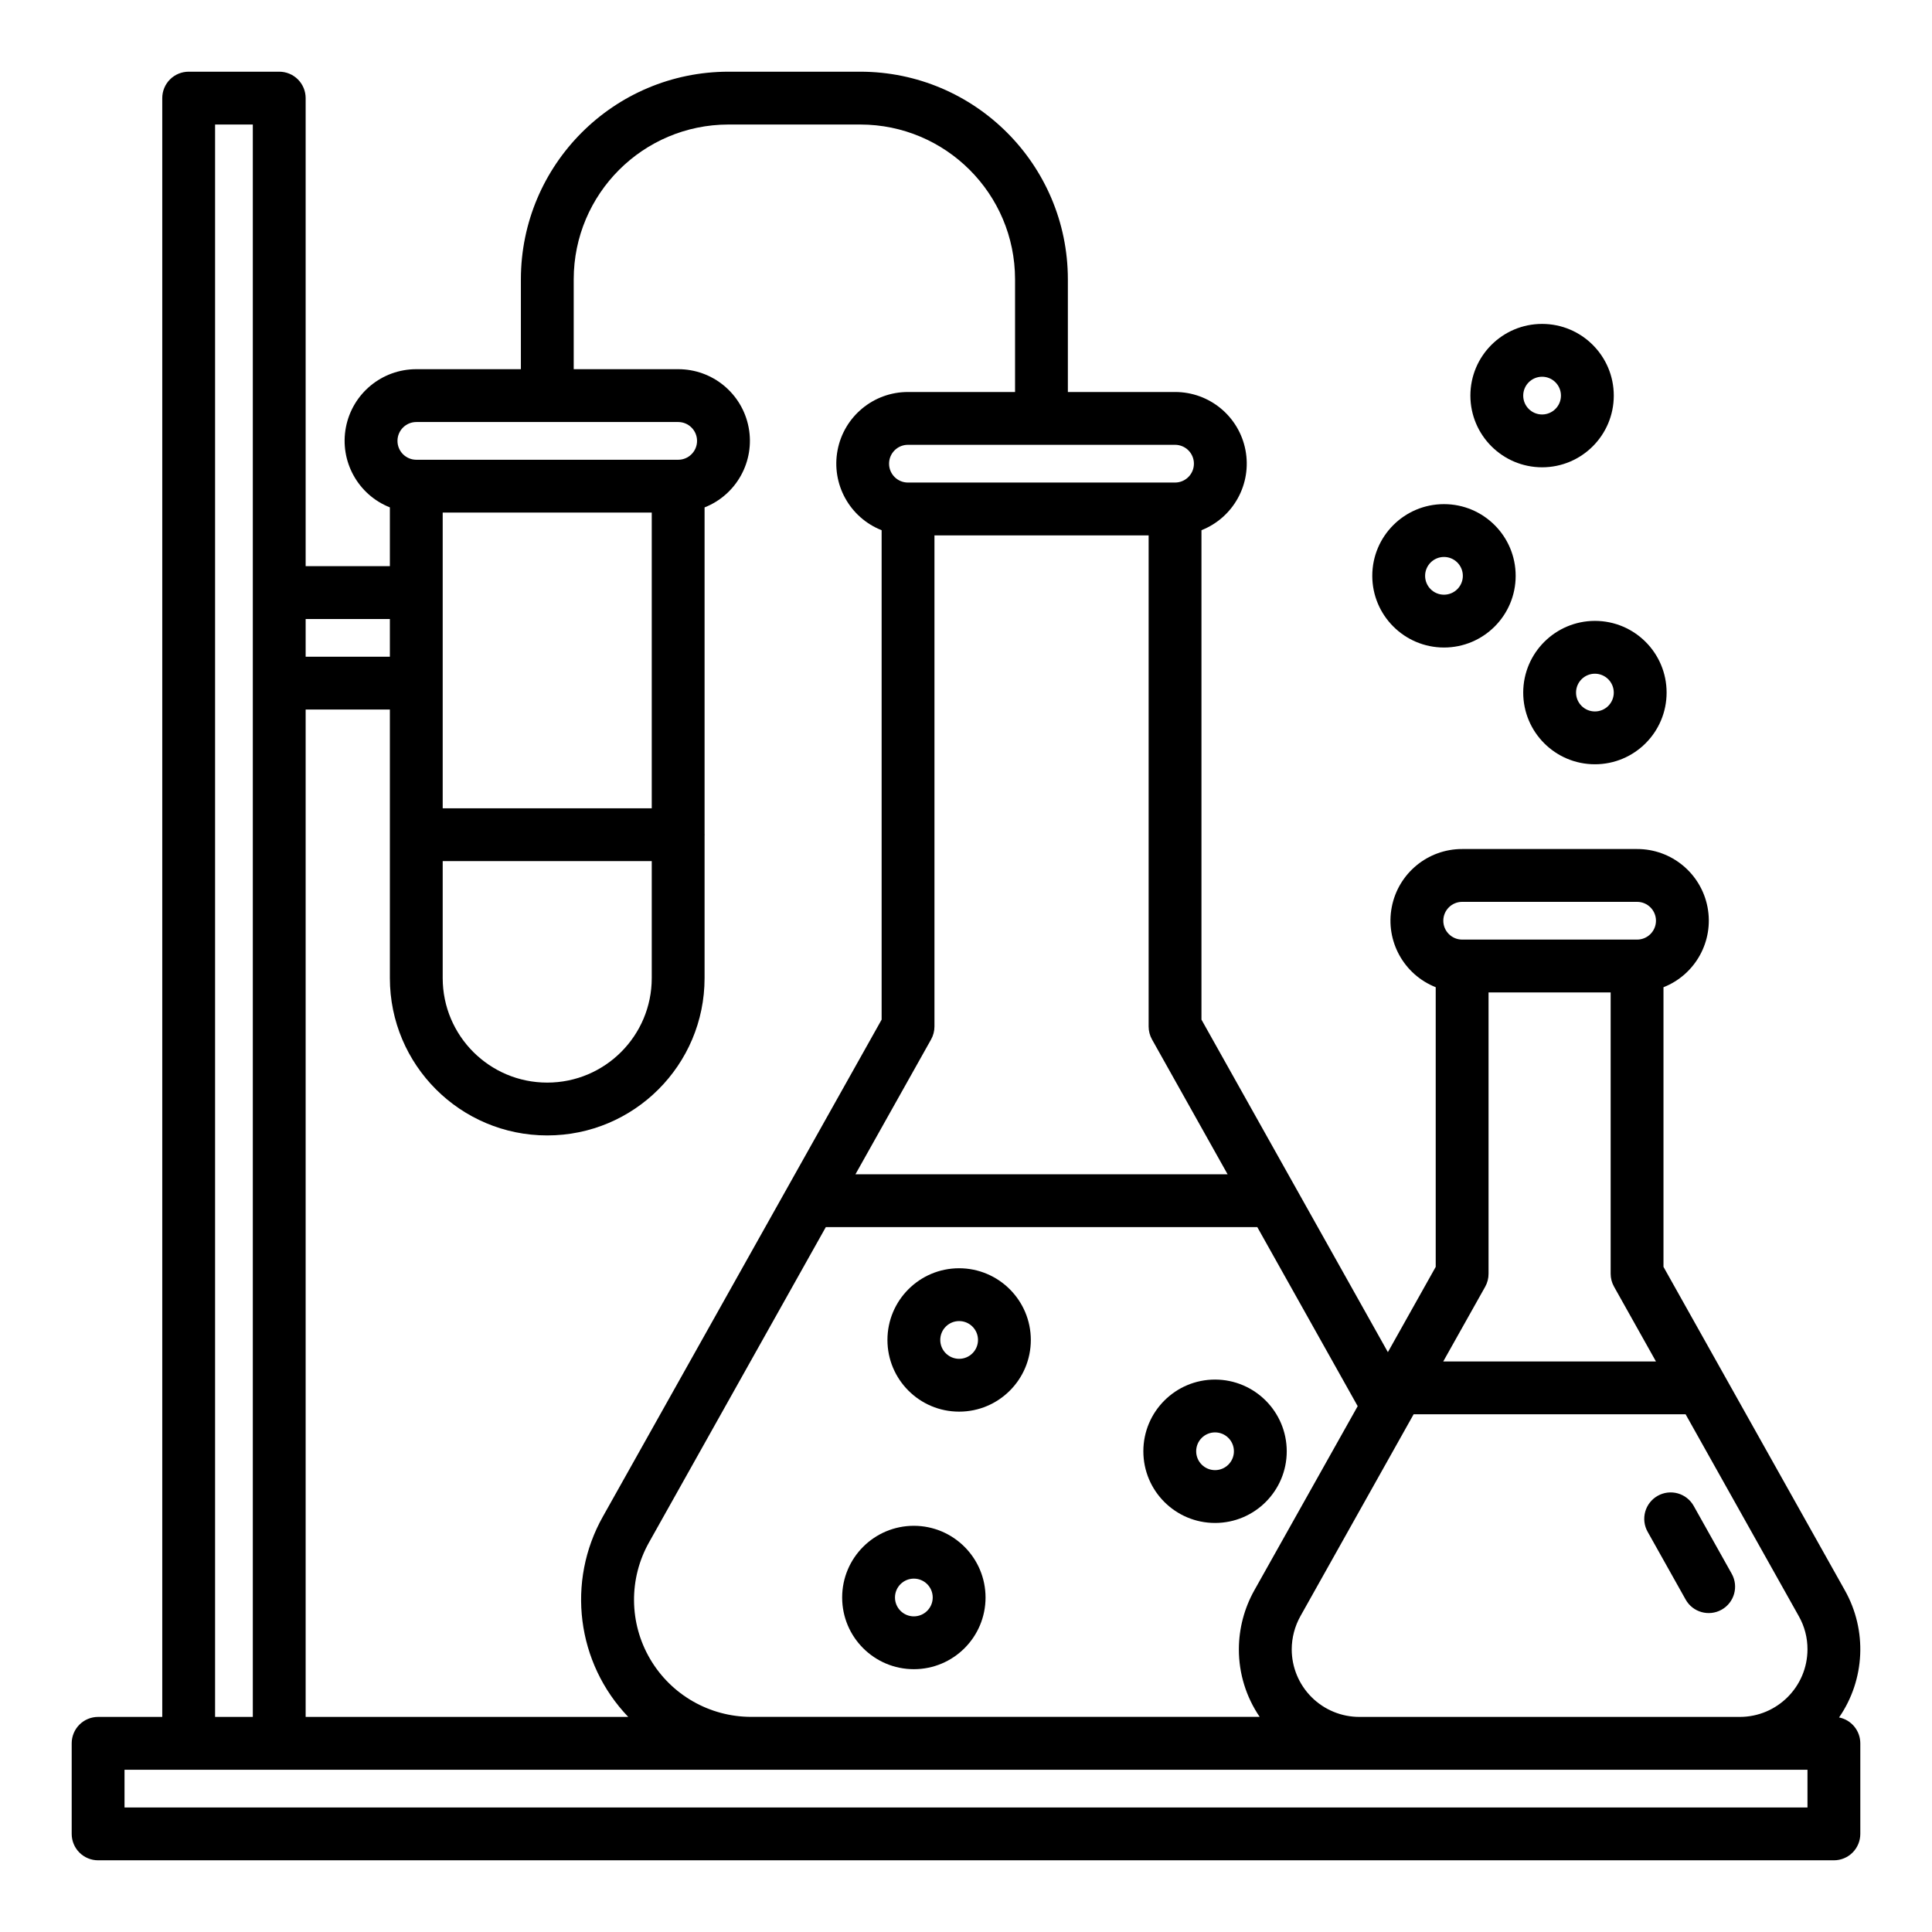
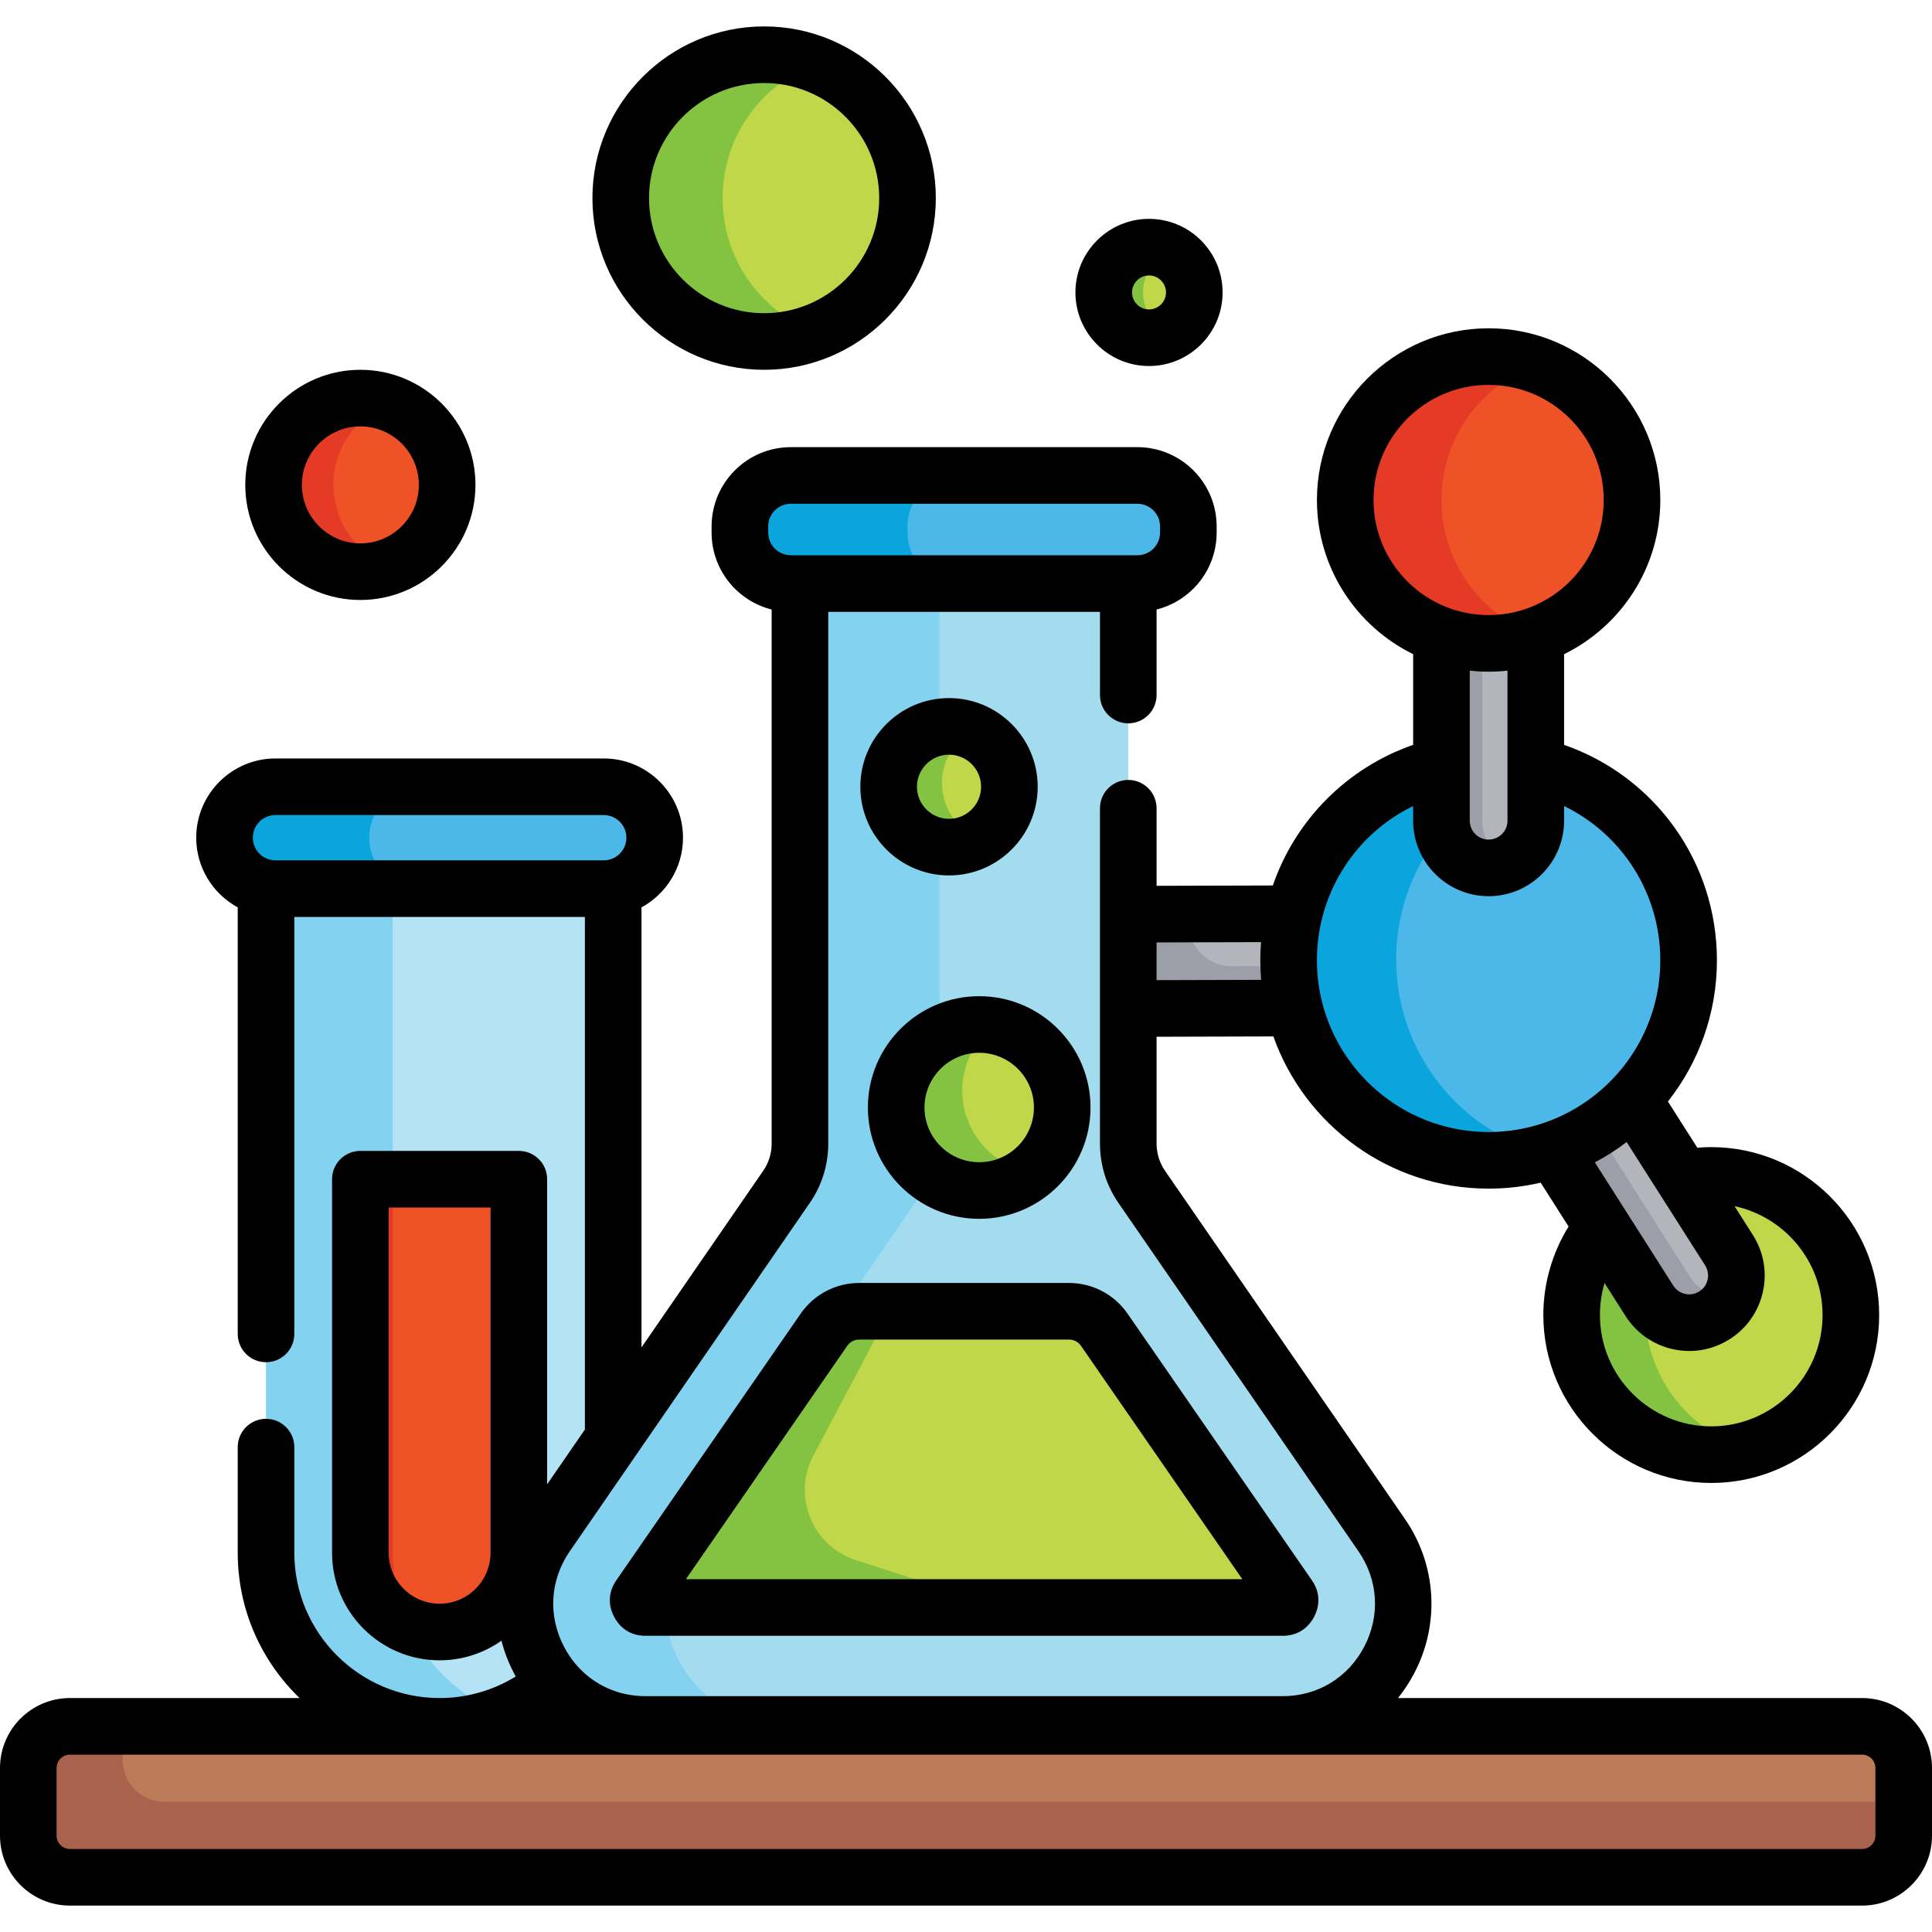
- <svg xmlns="http://www.w3.org/2000/svg" width="512" height="512" viewBox="0 0 128 128">
+ <svg xmlns="http://www.w3.org/2000/svg" version="1.1" id="Layer_1" x="0px" y="0px" viewBox="0 0 512 512" style="enable-background:new 0 0 512 512;" xml:space="preserve" width="512" height="512">
  <g>
-     <path d="M60.545,101.088a4.75,4.75,0,1,0,4.75,4.75A4.756,4.756,0,0,0,60.545,101.088Zm0,6a1.25,1.25,0,1,1,1.25-1.25A1.251,1.251,0,0,1,60.545,107.088Z" />
-     <path d="M80.5,91.4a4.75,4.75,0,1,0,4.75,4.75A4.756,4.756,0,0,0,80.5,91.4Zm0,6a1.25,1.25,0,1,1,1.25-1.25A1.25,1.25,0,0,1,80.5,97.4Z" />
-     <path d="M63.545,84.025a4.75,4.75,0,1,0,4.75,4.75A4.756,4.756,0,0,0,63.545,84.025Zm0,6a1.25,1.25,0,1,1,1.25-1.25A1.25,1.25,0,0,1,63.545,90.025Z" />
-     <path d="M109.83,99.1a1.749,1.749,0,0,0-.671,2.382l2.52,4.494a1.749,1.749,0,1,0,3.052-1.711l-2.519-4.494A1.748,1.748,0,0,0,109.83,99.1Z" />
-     <path d="M100.917,45.885a4.75,4.75,0,1,0,4.75-4.75A4.756,4.756,0,0,0,100.917,45.885Zm6,0a1.25,1.25,0,1,1-1.25-1.25A1.252,1.252,0,0,1,106.917,45.885Z" />
-     <path d="M95.667,42.9a4.75,4.75,0,1,0-4.75-4.75A4.755,4.755,0,0,0,95.667,42.9Zm0-6a1.25,1.25,0,1,1-1.25,1.25A1.252,1.252,0,0,1,95.667,36.9Z" />
-     <path d="M102.167,30.96a4.75,4.75,0,1,0-4.75-4.75A4.756,4.756,0,0,0,102.167,30.96Zm0-6a1.25,1.25,0,1,1-1.25,1.25A1.252,1.252,0,0,1,102.167,24.96Z" />
-     <path d="M121.843,113.785a7.957,7.957,0,0,0,.384-8.421L110.21,83.933V65.407a4.744,4.744,0,0,0-1.748-9.157H96.873a4.744,4.744,0,0,0-1.753,9.155V83.933l-3.169,5.651L79.6,67.553V35.127a4.744,4.744,0,0,0-1.751-9.156h-7.1V18.5A13.765,13.765,0,0,0,57,4.75H48.26A13.765,13.765,0,0,0,34.51,18.5v5.96H27.584a4.744,4.744,0,0,0-1.754,9.155V37.51H20.25V6.5A1.749,1.749,0,0,0,18.5,4.75h-6A1.749,1.749,0,0,0,10.75,6.5V113.75H6.5a1.749,1.749,0,0,0-1.75,1.75v6a1.749,1.749,0,0,0,1.75,1.75h115a1.749,1.749,0,0,0,1.75-1.75v-6A1.749,1.749,0,0,0,121.843,113.785Zm-2.093-4.515a4.485,4.485,0,0,1-4.48,4.48H90.07a4.481,4.481,0,0,1-4.49-4.48,4.528,4.528,0,0,1,.576-2.195l7.5-13.374h18.02l7.505,13.385A4.417,4.417,0,0,1,119.75,109.27ZM98.62,84.39V65.75h8.09V84.39a1.744,1.744,0,0,0,.224.855l2.778,4.956H95.618L98.4,85.245A1.744,1.744,0,0,0,98.62,84.39ZM96.873,59.75h11.589a1.25,1.25,0,0,1,0,2.5H96.873a1.25,1.25,0,1,1,0-2.5ZM83.1,105.367a8.033,8.033,0,0,0-1.022,3.9,7.922,7.922,0,0,0,1.379,4.48H49.77A7.76,7.76,0,0,1,43,102.187L54.712,81.3H83.3l6.65,11.862ZM81.332,77.8H56.675l5.012-8.934a1.757,1.757,0,0,0,.223-.856V35.471H76.1V68.01a1.751,1.751,0,0,0,.223.855ZM79.1,30.721a1.251,1.251,0,0,1-1.247,1.249h-17.7a1.25,1.25,0,0,1,0-2.5H77.849A1.251,1.251,0,0,1,79.1,30.721ZM38.01,18.5A10.261,10.261,0,0,1,48.26,8.25H57A10.261,10.261,0,0,1,67.25,18.5v7.471H60.157a4.744,4.744,0,0,0-1.747,9.157V67.553L39.945,100.472a11.224,11.224,0,0,0,1.678,13.278H20.25V47.01h5.58V64.8a10.425,10.425,0,1,0,20.85,0V55.35c0-.016.005-.032.005-.048s-.005-.032-.005-.049V33.617a4.744,4.744,0,0,0-1.749-9.157H38.01Zm5.17,15.46V53.552H29.33V33.96ZM29.33,57.052H43.18V64.8a6.925,6.925,0,1,1-13.85,0ZM27.584,27.96H44.931a1.25,1.25,0,0,1,0,2.5H27.584a1.25,1.25,0,1,1,0-2.5ZM25.83,41.01v2.5H20.25v-2.5ZM14.25,8.25h2.5v105.5h-2.5Zm105.5,111.5H8.25v-2.5h111.5Z" />
+     <g>
+       <g>
+         <path style="fill:#BFD749;" d="M491.5,348.518c0,16.61-10.65,30.73-25.5,35.89c-3.91,1.37-8.12,2.11-12.5,2.11     s-8.59-0.74-12.5-2.11c-14.85-5.16-25.5-19.28-25.5-35.89c0-20.99,17.01-38,38-38S491.5,327.528,491.5,348.518z" />
+       </g>
+       <path style="fill:#84C341;" d="M461.5,383.39c-14.85-5.16-25.5-19.28-25.5-35.89c0-16.769,10.862-30.988,25.931-36.032    c-2.713-0.615-5.532-0.95-8.431-0.95c-20.99,0-38,17.01-38,38c0,16.61,10.65,30.73,25.5,35.89c3.91,1.37,8.12,2.11,12.5,2.11    c4.217,0,8.274-0.692,12.061-1.966C464.177,384.237,462.82,383.853,461.5,383.39z" />
+       <g>
+         <path style="fill:#B3B5BC;" d="M458.2,331.31c3.71,5.82,1.99,13.55-3.83,17.25c-5.83,3.71-13.55,1.99-17.26-3.83l-12.39-19.47     l-15.489-24.437c8.08-2.76,15.254-7.517,21.044-13.537l15.795,24.964L458.2,331.31z" />
+       </g>
+       <g>
+         <path style="fill:#9C9FA7;" d="M447.838,338.328l-12.39-19.47l-14.916-23.533c-3.505,2.264-7.291,4.128-11.301,5.497     l15.489,24.437l12.39,19.47c3.71,5.82,11.43,7.54,17.26,3.83c1.816-1.154,3.232-2.701,4.209-4.46     C454.384,344.162,450.258,342.125,447.838,338.328z" />
+       </g>
+       <path style="fill:#B4E3F5;" d="M160,225.5H73h-2.5v186c0,25.41,20.59,46,46,46c5.84,0,11.42-1.09,16.56-3.08    c5.14-1.98,9.83-4.87,13.89-8.45l15.55-21.539V381.18V225.5H160z" />
+       <path style="fill:#83D3F0;" d="M104.08,411.5v-186H73h-2.5v186c0,25.41,20.59,46,46,46c5.84,0,11.42-1.09,16.56-3.08    c0.077-0.03,0.152-0.064,0.229-0.094C116.19,447.618,104.08,430.982,104.08,411.5z" />
+       <g id="XMLID_8_">
+         <g>
+           <g id="XMLID_9_">
+             <g>
+               <g>
+                 <path style="fill:#B3B5BC;" d="M356.02,267.15L291,267.27v-25l64.95-0.12c-0.95,3.96-1.45,8.1-1.45,12.35         C354.5,258.86,355.03,263.1,356.02,267.15z" />
+               </g>
+               <path style="fill:#9C9FA7;" d="M314.92,244.588v-2.362L291,242.27v25l65.02-0.12c-0.877-3.586-1.368-7.328-1.475-11.163        l-28.153,0.052C320.06,256.051,314.92,250.92,314.92,244.588z" />
+               <g>
+                 <path style="fill:#BB7A58;" d="M504.5,468.53v17.94c0,6.09-4.94,11.03-11.03,11.03H18.53c-6.09,0-11.03-4.94-11.03-11.03         v-17.94c0-6.09,4.94-11.03,11.03-11.03h97.97h223.45h153.52C499.56,457.5,504.5,462.44,504.5,468.53z" />
+               </g>
+               <path style="fill:#AA624F;" d="M43.53,477.5c-6.09,0-11.03-4.94-11.03-11.03v-8.97H18.53c-6.09,0-11.03,4.94-11.03,11.03        v17.94c0,6.09,4.94,11.03,11.03,11.03h474.94c6.09,0,11.03-4.94,11.03-11.03v-8.97H43.53z" />
+               <g>
+                 <path style="fill:#4CB8E9;" d="M173.5,222c0,3.73-1.51,7.1-3.95,9.55c-2.45,2.44-5.82,3.95-9.55,3.95H73         c-7.46,0-13.5-6.04-13.5-13.5c0-3.73,1.51-7.1,3.95-9.55c2.45-2.44,5.82-3.95,9.55-3.95h87         C167.46,208.5,173.5,214.54,173.5,222z" />
+               </g>
+               <path style="fill:#0AA5DC;" d="M97.85,222c0-3.73,1.51-7.1,3.95-9.55c2.45-2.44,5.82-3.95,9.55-3.95H73        c-3.73,0-7.1,1.51-9.55,3.95c-2.44,2.45-3.95,5.82-3.95,9.55c0,7.46,6.04,13.5,13.5,13.5h38.35        C103.89,235.5,97.85,229.46,97.85,222z" />
+               <g>
+                 <circle style="fill:#EF5227;" cx="95.5" cy="128.5" r="23" />
+               </g>
+               <path style="fill:#E43A26;" d="M88.35,128.5c0-9.915,6.278-18.367,15.075-21.597c-2.471-0.907-5.14-1.403-7.925-1.403        c-12.7,0-23,10.3-23,23s10.3,23,23,23c2.785,0,5.454-0.496,7.925-1.403C94.628,146.867,88.35,138.415,88.35,128.5z" />
+               <g>
+                 <path style="fill:#BFD749;" d="M202.5,14.5c20.99,0,38,17.01,38,38s-17.01,38-38,38s-38-17.01-38-38S181.51,14.5,202.5,14.5z         " />
+               </g>
+               <path style="fill:#84C341;" d="M191.5,52.5c0-16.234,10.179-30.079,24.5-35.524c-4.196-1.595-8.744-2.476-13.5-2.476        c-20.99,0-38,17.01-38,38s17.01,38,38,38c4.756,0,9.304-0.881,13.5-2.476C201.679,82.579,191.5,68.734,191.5,52.5z" />
+               <g>
+                 <circle style="fill:#BFD749;" cx="304.5" cy="77.5" r="12" />
+               </g>
+               <path style="fill:#84C341;" d="M302.92,77.5c0-4.76,2.775-8.858,6.79-10.798c-1.577-0.762-3.34-1.202-5.21-1.202        c-6.63,0-12,5.37-12,12s5.37,12,12,12c1.87,0,3.633-0.44,5.21-1.202C305.695,86.358,302.92,82.26,302.92,77.5z" />
+             </g>
+           </g>
+         </g>
+       </g>
+       <g>
+         <path style="fill:#EF5227;" d="M137.5,314.046v96.938c0,11.373-8.827,21.071-20.191,21.5     C105.362,432.936,95.5,423.349,95.5,411.5v-97.454c0-0.854,0.692-1.546,1.546-1.546h38.907     C136.808,312.5,137.5,313.192,137.5,314.046z" />
+       </g>
+       <path style="fill:#E43A26;" d="M104.08,411.5v-99h-7.034c-0.854,0-1.546,0.692-1.546,1.546V411.5    c0,8.687,5.305,16.153,12.843,19.344C105.611,424.964,104.08,418.413,104.08,411.5z" />
+       <path style="fill:#A3DCEF;" d="M366.17,406.83l-63.61-92.32c-2.32-3.36-3.56-7.34-3.56-11.42v-35.82v-25v-96.62h-87v157.44    c0,4.08-1.24,8.06-3.56,11.42l-45.94,66.67l-17.67,25.65c-8.92,12.94-6.76,28.77,2.12,39.14c5.67,6.63,14.08,11.03,24.1,11.03    h168.9C365.65,457,380.79,428.04,366.17,406.83z" />
+       <path style="fill:#83D3F0;" d="M183.949,445.97c-8.88-10.37-11.04-26.2-2.12-39.14l17.67-25.65l45.94-66.67    c2.32-3.36,3.56-7.34,3.56-11.42V145.65H212v157.44c0,4.08-1.24,8.06-3.56,11.42l-45.94,66.67l-17.67,25.65    c-8.92,12.94-6.76,28.77,2.12,39.14c5.67,6.63,14.08,11.03,24.1,11.03h36.999C198.029,457,189.619,452.6,183.949,445.97z" />
+       <g>
+         <path style="fill:#BFD749;" d="M251.5,192.5c8.84,0,16,7.16,16,16s-7.16,16-16,16s-16-7.16-16-16S242.66,192.5,251.5,192.5z" />
+       </g>
+       <g>
+         <circle style="fill:#BFD749;" cx="259.5" cy="293.5" r="22" />
+       </g>
+       <path style="fill:#84C341;" d="M249.628,207.5c0-5.894,3.193-11.028,7.935-13.804c-1.871-0.766-3.915-1.196-6.063-1.196    c-8.84,0-16,7.16-16,16c0,8.84,7.16,16,16,16c2.946,0,5.696-0.809,8.065-2.196C253.736,219.915,249.628,214.193,249.628,207.5z" />
+       <path style="fill:#84C341;" d="M255,289c0-6.949,3.226-13.142,8.258-17.174c-1.222-0.21-2.476-0.326-3.758-0.326    c-12.15,0-22,9.85-22,22c0,12.15,9.85,22,22,22c5.201,0,9.977-1.809,13.742-4.826C262.883,308.89,255,299.868,255,289z" />
+       <g>
+         <path style="fill:#BFD749;" d="M341.49,423.05c0.29,0.42,0.65,0.94,0.12,1.94c-0.53,1.01-1.16,1.01-1.66,1.01h-168.9     c-0.5,0-1.13,0-1.66-1.01c-0.53-1-0.17-1.52,0.12-1.94l48.86-70.67c2.11-3.06,5.59-4.88,9.31-4.88h55.64     c3.72,0,7.2,1.82,9.31,4.88L341.49,423.05z" />
+       </g>
+       <circle style="fill:#4CB8E9;" cx="394.5" cy="254.25" r="53.25" />
+       <path style="fill:#0AA5DC;" d="M370,254.25c0-24.426,16.452-44.996,38.875-51.271C404.3,201.699,399.483,201,394.5,201    c-29.409,0-53.25,23.841-53.25,53.25c0,29.409,23.841,53.25,53.25,53.25c4.983,0,9.8-0.699,14.375-1.979    C386.452,299.246,370,278.676,370,254.25z" />
+       <g>
+         <path style="fill:#B3B5BC;" d="M407,203v14.5c0,6.9-5.6,12.5-12.5,12.5s-12.5-5.6-12.5-12.5V203v-42.61     c3.91,1.37,8.12,2.11,12.5,2.11s8.59-0.74,12.5-2.11V203z" />
+       </g>
+       <g>
+         <path style="fill:#9C9FA7;" d="M392.818,217.5V203v-40.538c-3.776-0.164-7.411-0.879-10.818-2.072V203v14.5     c0,6.9,5.6,12.5,12.5,12.5c1.94,0,3.77-0.456,5.409-1.245C395.719,226.735,392.818,222.46,392.818,217.5z" />
+       </g>
+       <g>
+         <path style="fill:#EF5227;" d="M432.5,132.5c0,16.61-10.65,30.73-25.5,35.89c-3.91,1.37-8.12,2.11-12.5,2.11     s-8.59-0.74-12.5-2.11c-14.85-5.16-25.5-19.28-25.5-35.89c0-20.99,17.01-38,38-38S432.5,111.51,432.5,132.5z" />
+       </g>
+       <path style="fill:#E43A26;" d="M382,132.5c0-16.516,10.535-30.562,25.25-35.802c-3.986-1.419-8.276-2.198-12.75-2.198    c-20.99,0-38,17.01-38,38c0,16.61,10.65,30.73,25.5,35.89c3.91,1.37,8.12,2.11,12.5,2.11s8.59-0.74,12.5-2.11    c0.084-0.029,0.166-0.063,0.25-0.092C392.532,163.066,382,149.016,382,132.5z" />
+       <g>
+         <path style="fill:#4CB8E9;" d="M314.92,139.5v1.65c0,7.46-6.04,13.5-13.5,13.5H299h-87h-2.42c-7.46,0-13.5-6.04-13.5-13.5v-1.65     c0-7.46,6.04-13.5,13.5-13.5h91.84C308.88,126,314.92,132.04,314.92,139.5z" />
+       </g>
+       <path style="fill:#0AA5DC;" d="M240.5,141.15v-1.65c0-7.46,6.04-13.5,13.5-13.5h-44.42c-7.46,0-13.5,6.04-13.5,13.5v1.65    c0,7.46,6.04,13.5,13.5,13.5H212h42C246.54,154.65,240.5,148.61,240.5,141.15z" />
+       <path style="fill:#84C341;" d="M215.556,385.737l20.236-38.237h-8.111c-3.72,0-7.2,1.82-9.31,4.88l-48.86,70.67    c-0.29,0.42-0.65,0.94-0.12,1.94c0.53,1.01,1.16,1.01,1.66,1.01h94.578c-12.3-4.018-26.937-8.734-38.788-12.537    C215.266,409.749,209.87,396.48,215.556,385.737z" />
+     </g>
+     <g>
+       <path d="M212.198,348.116l-48.86,70.669c-2.808,4.061-1.576,7.815-0.593,9.689c0.983,1.877,3.37,5.025,8.307,5.025h168.896    c4.937,0,7.323-3.148,8.306-5.022c0.984-1.876,2.215-5.631-0.592-9.69l-48.86-70.671c-3.513-5.082-9.3-8.116-15.478-8.116h-55.647    C221.498,340,215.711,343.034,212.198,348.116z M286.464,356.646l42.764,61.854H181.772l42.764-61.854    c0.713-1.031,1.887-1.646,3.14-1.646h55.647C284.577,355,285.751,355.616,286.464,356.646z" />
+       <path d="M259.5,264c-16.266,0-29.5,13.234-29.5,29.5s13.234,29.5,29.5,29.5s29.5-13.234,29.5-29.5S275.766,264,259.5,264z     M259.5,308c-7.995,0-14.5-6.505-14.5-14.5s6.505-14.5,14.5-14.5s14.5,6.505,14.5,14.5S267.495,308,259.5,308z" />
+       <path d="M251.5,232c12.958,0,23.5-10.542,23.5-23.5S264.458,185,251.5,185S228,195.542,228,208.5S238.542,232,251.5,232z     M251.5,200c4.687,0,8.5,3.813,8.5,8.5s-3.813,8.5-8.5,8.5s-8.5-3.813-8.5-8.5S246.813,200,251.5,200z" />
+       <path d="M493.474,450H370.488c1.613-2.012,3.055-4.211,4.3-6.581c6.859-13.057,5.923-28.708-2.442-40.849l-63.611-92.312    c-1.458-2.117-2.229-4.597-2.229-7.172V274.75l30.949-0.088C345.777,298.139,368.206,315,394.5,315    c4.742,0,9.359-0.549,13.789-1.586l7.402,11.63C411.349,332.052,409,340.204,409,348.5c0,24.538,19.962,44.5,44.5,44.5    s44.5-19.962,44.5-44.5S478.038,304,453.5,304c-1.232,0-2.464,0.052-3.691,0.153l-7.792-12.244    C450.144,281.608,455,268.61,455,254.5c0-26.018-16.379-48.714-40.5-57.106v-24.03c15.09-7.415,25.5-22.946,25.5-40.864    c0-25.089-20.411-45.5-45.5-45.5S349,107.411,349,132.5c0,17.917,10.41,33.448,25.5,40.864v24.03    c-17.709,6.161-31.245,20.033-37.189,37.269l-30.806,0.087v-20.557c0-4.142-3.358-7.5-7.5-7.5s-7.5,3.358-7.5,7.5v88.893    c0,5.628,1.687,11.052,4.878,15.684l63.611,92.312c5.272,7.651,5.838,17.132,1.515,25.362    c-4.295,8.176-12.355,13.057-21.561,13.057H171.052c-7.1,0-13.517-2.904-18.052-7.983c-0.133-0.18-0.274-0.356-0.425-0.527    c-0.094-0.106-0.19-0.209-0.289-0.308c-1.052-1.29-1.989-2.707-2.794-4.239c-4.324-8.23-3.757-17.711,1.515-25.361l17.669-25.641    c0.017-0.024,0.034-0.049,0.05-0.073l45.892-66.599c3.191-4.631,4.878-10.055,4.878-15.683V162.149h72.01v22.043    c0,4.142,3.358,7.5,7.5,7.5s7.5-3.358,7.5-7.5v-22.666c9.131-2.279,15.917-10.55,15.917-20.378V139.5c0-11.58-9.42-21-21-21    h-91.843c-11.58,0-21,9.42-21,21v1.649c0,9.827,6.785,18.099,15.917,20.378v141.558c0,2.575-0.771,5.055-2.229,7.172L170,357.081    V240.463c6.547-3.56,11-10.501,11-18.463c0-11.58-9.42-21-21-21H73c-11.58,0-21,9.42-21,21c0,7.962,4.453,14.903,11,18.463V353.5    c0,4.142,3.358,7.5,7.5,7.5s7.5-3.358,7.5-7.5V243h77v135.849l-10,14.512V312.5c0-4.142-3.358-7.5-7.5-7.5h-42    c-4.142,0-7.5,3.358-7.5,7.5v99c0,15.715,12.785,28.5,28.5,28.5c6.097,0,11.752-1.925,16.392-5.198    c0.757,2.95,1.862,5.842,3.32,8.617c0.152,0.29,0.308,0.578,0.466,0.862C130.647,448,123.673,450,116.5,450    C95.271,450,78,432.729,78,411.5v-28c0-4.142-3.358-7.5-7.5-7.5s-7.5,3.358-7.5,7.5v28c0,15.102,6.29,28.763,16.388,38.5H18.526    C8.311,450,0,458.311,0,468.526v17.948C0,496.689,8.311,505,18.526,505h474.948c10.215,0,18.526-8.311,18.526-18.526v-17.948    C512,458.311,503.689,450,493.474,450z M431.079,302.66l8.594,13.503c0.042,0.069,0.086,0.137,0.13,0.204l12.071,18.967    c0.717,1.126,0.953,2.465,0.663,3.769s-1.07,2.417-2.197,3.134c-1.126,0.718-2.464,0.951-3.769,0.663    c-1.304-0.29-2.417-1.07-3.134-2.197l-12.313-19.346c-0.055-0.09-0.111-0.179-0.17-0.267l-8.304-13.048    C425.613,306.479,428.431,304.676,431.079,302.66z M483,348.5c0,16.267-13.233,29.5-29.5,29.5S424,364.767,424,348.5    c0-2.919,0.415-5.762,1.226-8.475l5.558,8.732c2.868,4.507,7.32,7.627,12.535,8.786c1.456,0.324,2.921,0.483,4.377,0.483    c3.76,0,7.45-1.067,10.7-3.135c4.507-2.869,7.626-7.32,8.785-12.535s0.217-10.569-2.652-15.076l-4.857-7.631    C472.986,322.495,483,334.35,483,348.5z M364,132.5c0-16.818,13.682-30.5,30.5-30.5s30.5,13.682,30.5,30.5    c0,13.242-8.482,24.539-20.298,28.745c-0.117,0.038-0.234,0.078-0.348,0.122c-3.092,1.058-6.407,1.633-9.853,1.633    s-6.761-0.575-9.853-1.633c-0.115-0.043-0.231-0.084-0.348-0.122C372.482,157.039,364,145.742,364,132.5z M394.5,178    c1.69,0,3.358-0.093,5-0.274v25.135c-0.002,0.097-0.002,0.194,0,0.29V217.5c0,2.757-2.243,5-5,5s-5-2.243-5-5v-14.349    c0.002-0.097,0.002-0.193,0-0.29v-25.135C391.142,177.907,392.81,178,394.5,178z M374.5,213.611v3.889c0,11.028,8.972,20,20,20    s20-8.972,20-20v-3.889c15.39,7.482,25.5,23.16,25.5,40.889c0,19.857-12.786,36.783-30.558,42.979    c-0.172,0.052-0.343,0.11-0.512,0.175c-4.536,1.521-9.388,2.346-14.43,2.346c-21.254,0-39.15-14.648-44.125-34.379    c-0.038-0.183-0.082-0.364-0.133-0.542c-0.812-3.396-1.242-6.938-1.242-10.579c0-3.465,0.386-6.851,1.122-10.114    c0.101-0.325,0.181-0.659,0.238-1.001C353.603,230.394,362.427,219.481,374.5,213.611z M334.19,249.671    c-0.125,1.595-0.19,3.205-0.19,4.829c0,1.742,0.074,3.467,0.219,5.171l-27.714,0.079v-10L334.19,249.671z M203.579,139.5    c0-3.309,2.691-6,6-6h91.843c3.309,0,6,2.691,6,6v1.649c0,3.309-2.691,6-6,6h-91.843c-3.309,0-6-2.691-6-6V139.5z M73,228    c-3.309,0-6-2.691-6-6s2.691-6,6-6h87c3.309,0,6,2.691,6,6s-2.691,6-6,6H73z M130,411.5c0,7.444-6.056,13.5-13.5,13.5    s-13.5-6.056-13.5-13.5V320h27V411.5z M497,486.474c0,1.944-1.582,3.526-3.526,3.526H18.526c-1.944,0-3.526-1.582-3.526-3.526    v-17.948c0-1.944,1.582-3.526,3.526-3.526h474.948c1.944,0,3.526,1.582,3.526,3.526V486.474z" />
+       <path d="M95.5,159c16.818,0,30.5-13.682,30.5-30.5S112.318,98,95.5,98S65,111.682,65,128.5S78.682,159,95.5,159z M95.5,113    c8.547,0,15.5,6.953,15.5,15.5S104.047,144,95.5,144S80,137.047,80,128.5S86.953,113,95.5,113z" />
+       <path d="M304.5,97c10.752,0,19.5-8.748,19.5-19.5S315.252,58,304.5,58S285,66.748,285,77.5S293.748,97,304.5,97z M304.5,73    c2.481,0,4.5,2.019,4.5,4.5s-2.019,4.5-4.5,4.5s-4.5-2.019-4.5-4.5S302.019,73,304.5,73z" />
+       <path d="M202.5,98c25.089,0,45.5-20.411,45.5-45.5S227.589,7,202.5,7S157,27.411,157,52.5S177.411,98,202.5,98z M202.5,22    c16.818,0,30.5,13.682,30.5,30.5S219.318,83,202.5,83S172,69.318,172,52.5S185.682,22,202.5,22z" />
+     </g>
  </g>
</svg>
